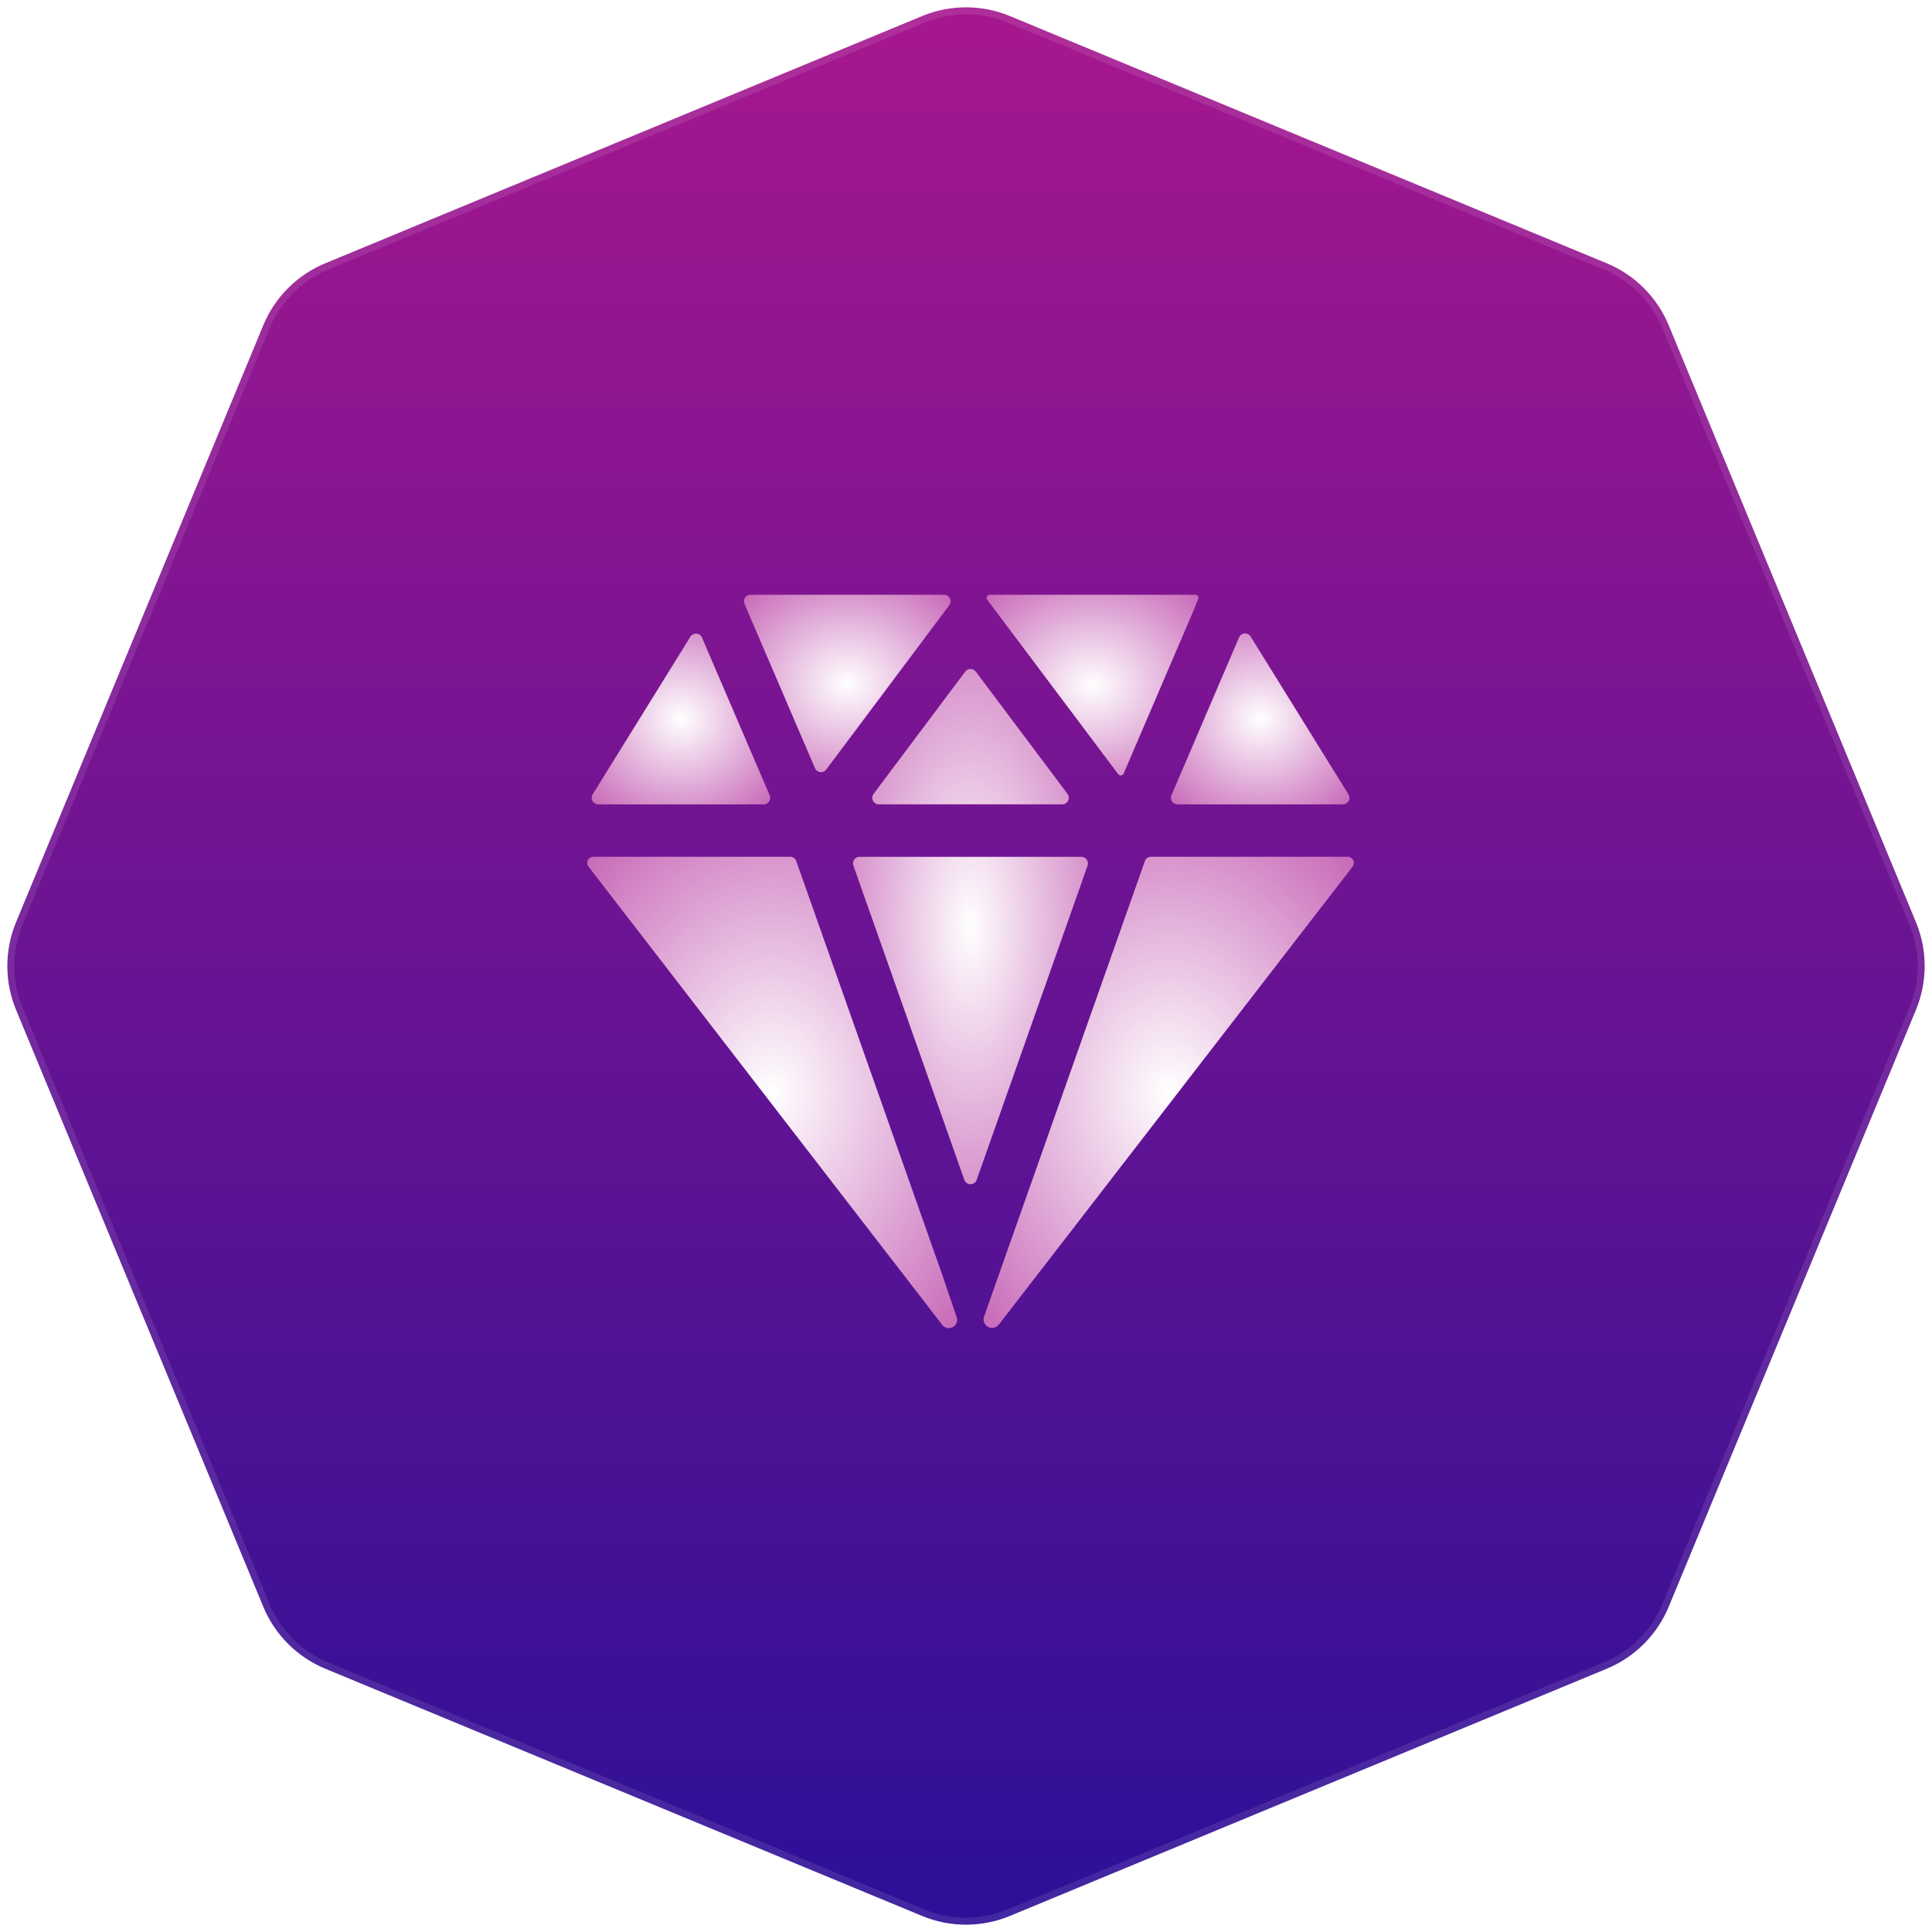
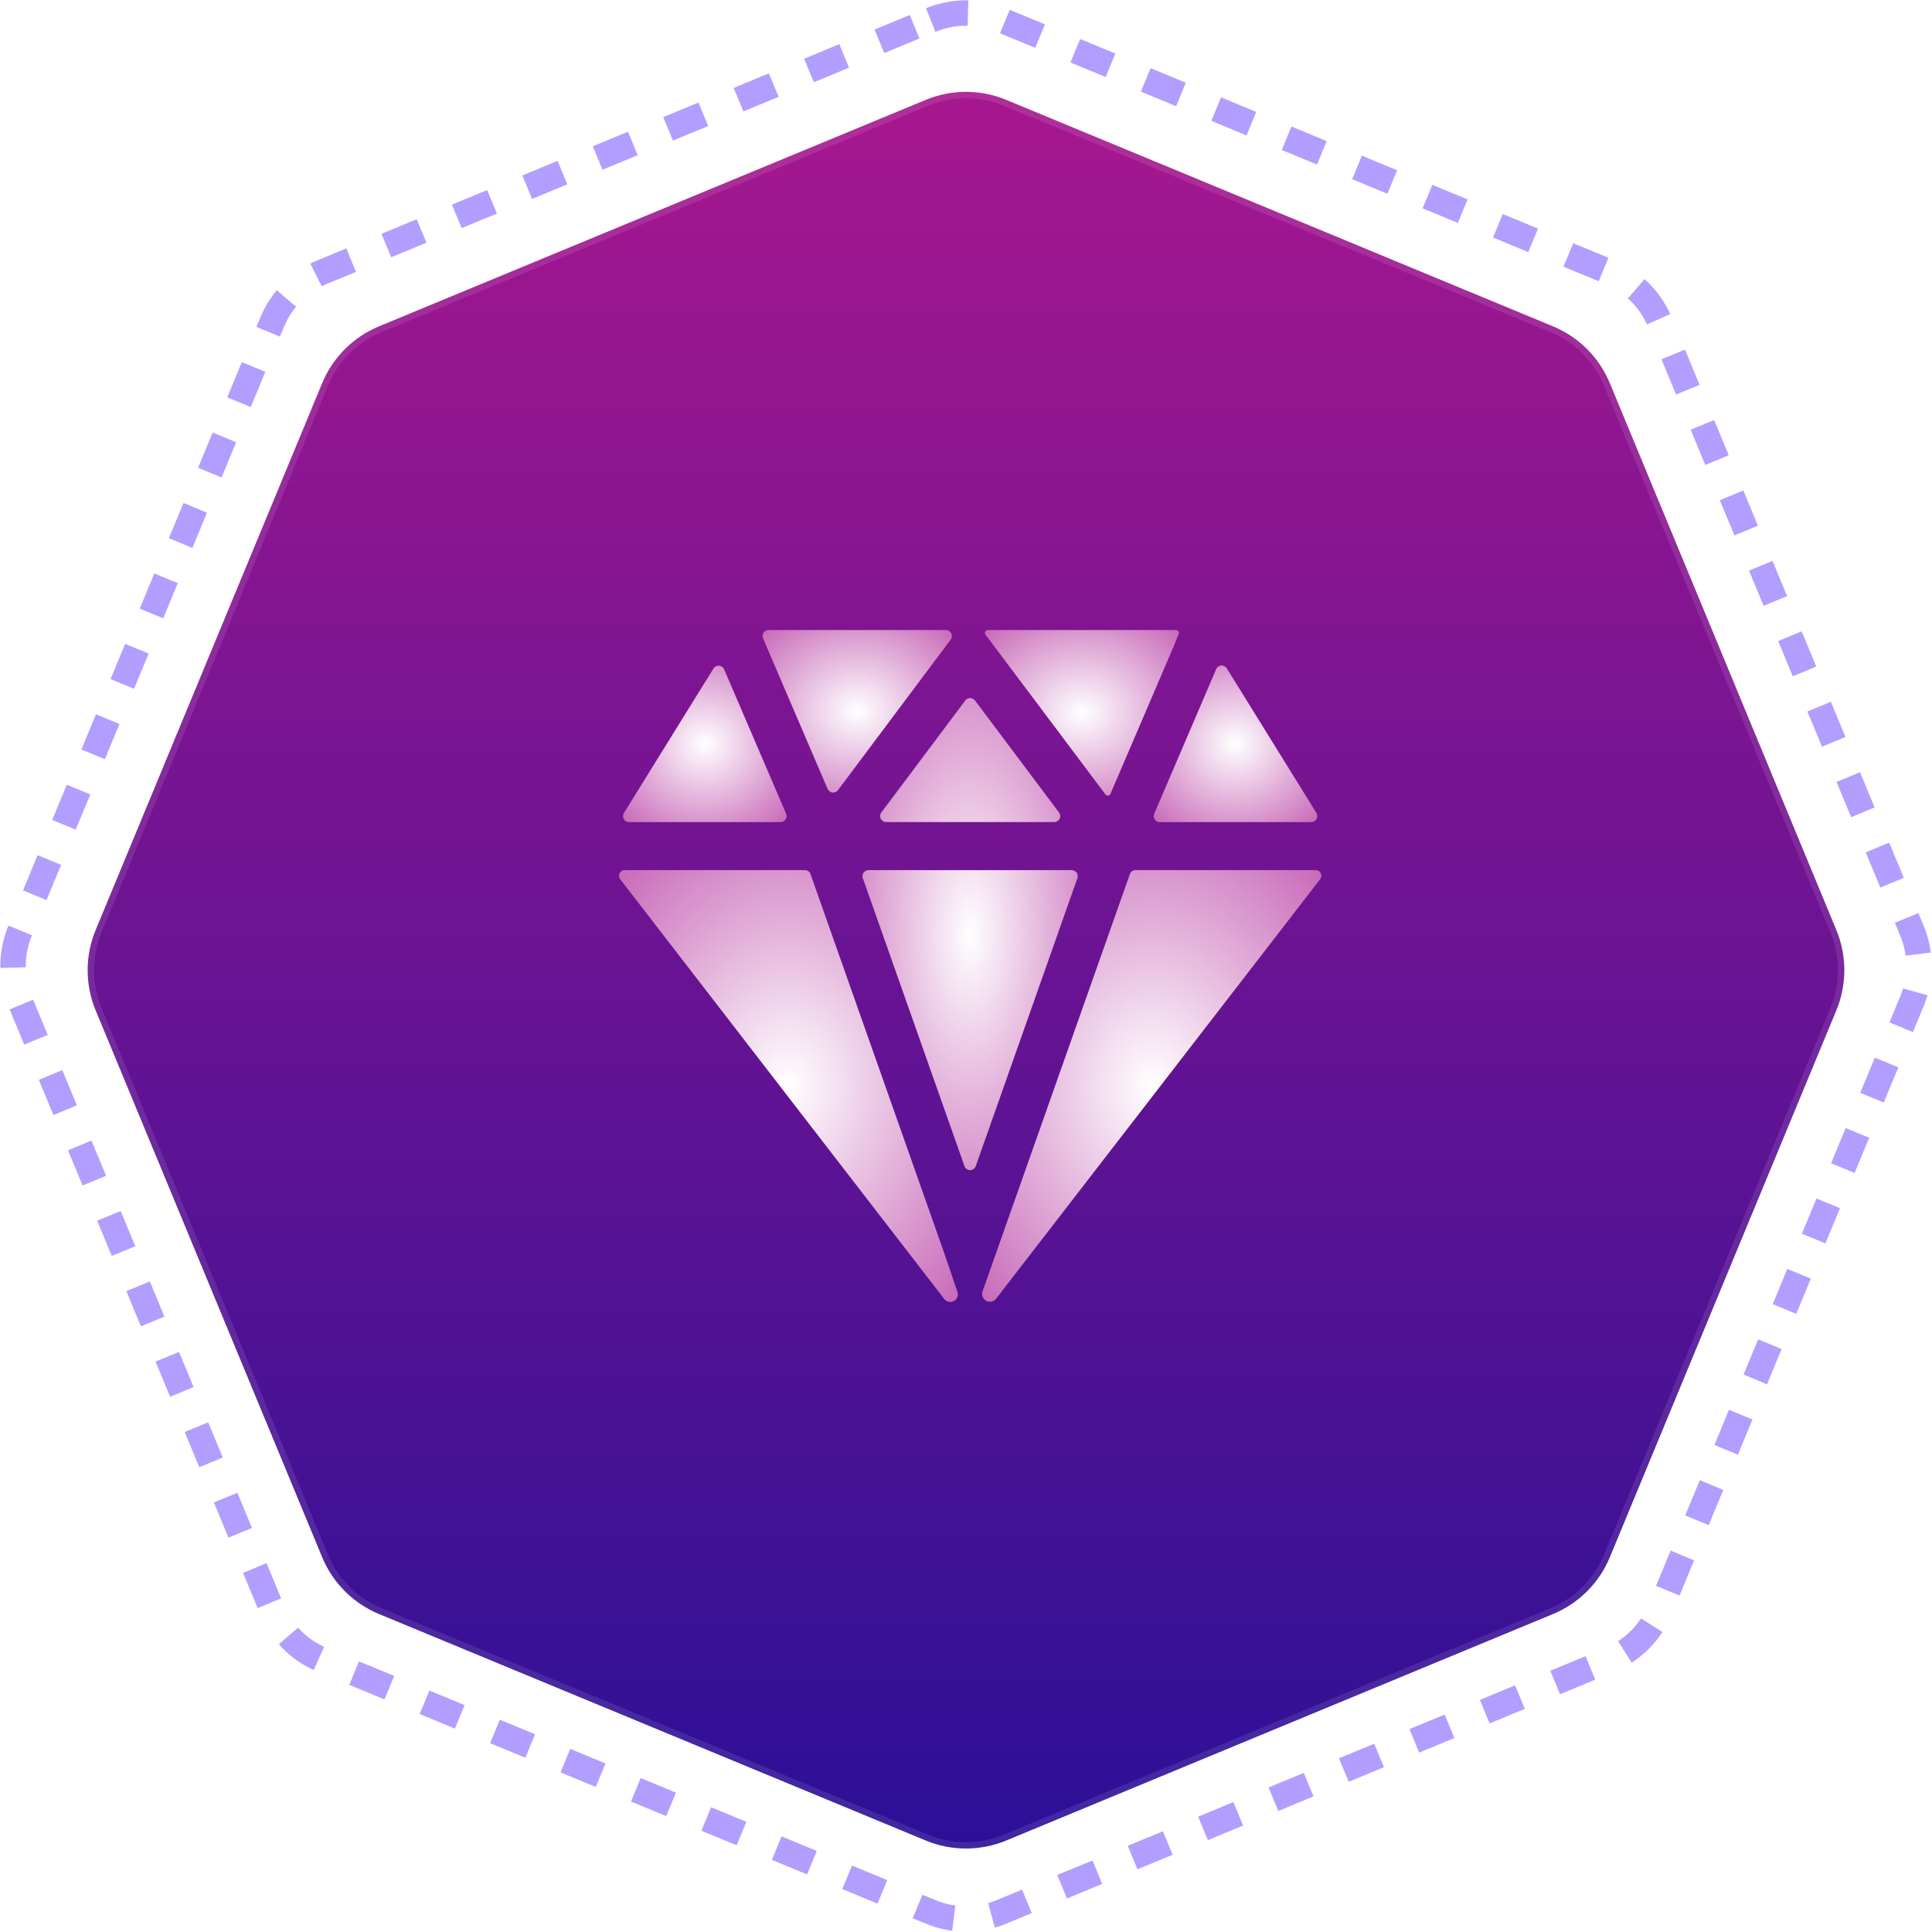
- <svg xmlns="http://www.w3.org/2000/svg" width="139.31" height="139.31" viewBox="0 0 139.31 139.31">
+ <svg xmlns="http://www.w3.org/2000/svg" width="152.052" height="152.052" viewBox="0 0 152.052 152.052">
  <defs>
-     <style>.a{stroke:rgba(255,255,255,0.1);fill:url(#a);}.b{fill:url(#b);}</style>
+     <style>.a{stroke:rgba(255,255,255,0.1);fill:url(#a);}.b{fill:none;stroke:#b19eff;stroke-width:2px;stroke-dasharray:3;}.c{fill:url(#b);}</style>
    <linearGradient id="a" x1="0.5" x2="0.5" y2="1" gradientUnits="objectBoundingBox">
      <stop offset="0" stop-color="#a7178f" />
      <stop offset="1" stop-color="#2b1097" />
    </linearGradient>
    <radialGradient id="b" cx="0.5" cy="0.5" r="0.749" gradientUnits="objectBoundingBox">
      <stop offset="0" stop-color="#fff" />
      <stop offset="1" stop-color="#c560b4" />
    </radialGradient>
  </defs>
-   <g transform="translate(-703.636 -1632.045)">
-     <path class="a" d="M93.789,29.453a8.262,8.262,0,0,1,6.323,0L143.151,47.28a8.262,8.262,0,0,1,4.471,4.471l17.827,43.039a8.262,8.262,0,0,1,0,6.323l-17.827,43.039a8.263,8.263,0,0,1-4.471,4.471l-43.039,17.827a8.262,8.262,0,0,1-6.323,0L50.751,148.622a8.262,8.262,0,0,1-4.471-4.471L28.453,101.113a8.262,8.262,0,0,1,0-6.323L46.28,51.751a8.261,8.261,0,0,1,4.471-4.471Z" transform="translate(676.34 1603.749)" />
-     <g transform="translate(745.979 1674.929)">
-       <path class="b" d="M21.623,5.75a.472.472,0,0,0-.439.657l.272.641,4.807,11.208a.472.472,0,0,0,.813.1L35.947,6.506a.472.472,0,0,0-.378-.756Z" transform="translate(-9.842 -5.75)" />
-       <path class="b" d="M72.894,10.284,68.019,21.666a.472.472,0,0,0,.435.658H80.382a.472.472,0,0,0,.4-.722L73.729,10.221a.472.472,0,0,0-.835.063Z" transform="translate(-25.893 -7.206)" />
-       <path class="b" d="M11.559,10.232,4.507,21.608a.472.472,0,0,0,.4.722H16.837a.473.473,0,0,0,.433-.659L12.386,10.295a.472.472,0,0,0-.827-.063Z" transform="translate(-4.115 -7.212)" />
-       <path class="b" d="M62.82,5.75H48a.229.229,0,0,0-.184.367l9.439,12.573a.229.229,0,0,0,.394-.047l4.97-11.594.4-.985a.227.227,0,0,0-.2-.314Z" transform="translate(-18.968 -5.75)" />
-       <path class="b" d="M29.58,64.735,19.018,34.8a.447.447,0,0,0-.422-.3H4.388a.439.439,0,0,0-.348.709L29.55,68.255a.6.6,0,0,0,.755.162.591.591,0,0,0,.282-.718Z" transform="translate(-3.948 -15.603)" />
-       <path class="b" d="M73.69,34.5H59.482a.443.443,0,0,0-.418.3l-11.6,32.852a.615.615,0,0,0,1.066.581L74.038,35.209a.439.439,0,0,0-.348-.709Z" transform="translate(-18.85 -15.603)" />
-       <path class="b" d="M41.961,14.084,48.575,22.9a.472.472,0,0,1-.378.756H34.969a.472.472,0,0,1-.378-.756L41.2,14.084a.472.472,0,0,1,.756,0Zm-.827,36.649-8-22.665a.472.472,0,0,1,.445-.629h16a.472.472,0,0,1,.445.629l-8,22.665a.472.472,0,0,1-.89,0Z" transform="translate(-13.943 -8.541)" />
+   <g transform="translate(-490.265 -1625.345)">
+     <path class="a" d="M93.789,29.453a8.262,8.262,0,0,1,6.323,0L143.151,47.28a8.262,8.262,0,0,1,4.471,4.471l17.827,43.039a8.262,8.262,0,0,1,0,6.323l-17.827,43.039a8.263,8.263,0,0,1-4.471,4.471l-43.039,17.827a8.262,8.262,0,0,1-6.323,0L50.751,148.622a8.262,8.262,0,0,1-4.471-4.471L28.453,101.113a8.262,8.262,0,0,1,0-6.323L46.28,51.751a8.261,8.261,0,0,1,4.471-4.471Z" transform="translate(469.34 1603.749)" />
+     <path class="b" d="M91.052,19.375a7.244,7.244,0,0,1,5.544,0l47.911,19.845a7.243,7.243,0,0,1,3.92,3.921l19.846,47.911a7.247,7.247,0,0,1,0,5.544l-19.846,47.911a7.241,7.241,0,0,1-3.92,3.92L96.6,168.273a7.247,7.247,0,0,1-5.544,0L43.141,148.427a7.243,7.243,0,0,1-3.921-3.92L19.375,96.6a7.244,7.244,0,0,1,0-5.544L39.221,43.141a7.244,7.244,0,0,1,3.921-3.921Z" transform="translate(472.467 1607.547)" />
+     <g transform="translate(538.979 1674.929)">
+       <path class="c" d="M21.623,5.75a.472.472,0,0,0-.439.657l.272.641,4.807,11.208a.472.472,0,0,0,.813.1L35.947,6.506a.472.472,0,0,0-.378-.756Z" transform="translate(-9.842 -5.75)" />
+       <path class="c" d="M72.894,10.284,68.019,21.666a.472.472,0,0,0,.435.658H80.382a.472.472,0,0,0,.4-.722L73.729,10.221a.472.472,0,0,0-.835.063Z" transform="translate(-25.893 -7.206)" />
+       <path class="c" d="M11.559,10.232,4.507,21.608a.472.472,0,0,0,.4.722H16.837a.473.473,0,0,0,.433-.659L12.386,10.295a.472.472,0,0,0-.827-.063Z" transform="translate(-4.115 -7.212)" />
+       <path class="c" d="M62.82,5.75H48a.229.229,0,0,0-.184.367l9.439,12.573a.229.229,0,0,0,.394-.047l4.97-11.594.4-.985a.227.227,0,0,0-.2-.314Z" transform="translate(-18.968 -5.75)" />
+       <path class="c" d="M29.58,64.735,19.018,34.8a.447.447,0,0,0-.422-.3H4.388a.439.439,0,0,0-.348.709L29.55,68.255a.6.6,0,0,0,.755.162.591.591,0,0,0,.282-.718Z" transform="translate(-3.948 -15.603)" />
+       <path class="c" d="M73.69,34.5H59.482a.443.443,0,0,0-.418.3l-11.6,32.852a.615.615,0,0,0,1.066.581L74.038,35.209a.439.439,0,0,0-.348-.709Z" transform="translate(-18.85 -15.603)" />
+       <path class="c" d="M41.961,14.084,48.575,22.9a.472.472,0,0,1-.378.756H34.969a.472.472,0,0,1-.378-.756L41.2,14.084a.472.472,0,0,1,.756,0Zm-.827,36.649-8-22.665a.472.472,0,0,1,.445-.629h16a.472.472,0,0,1,.445.629l-8,22.665a.472.472,0,0,1-.89,0Z" transform="translate(-13.943 -8.541)" />
    </g>
  </g>
</svg>
